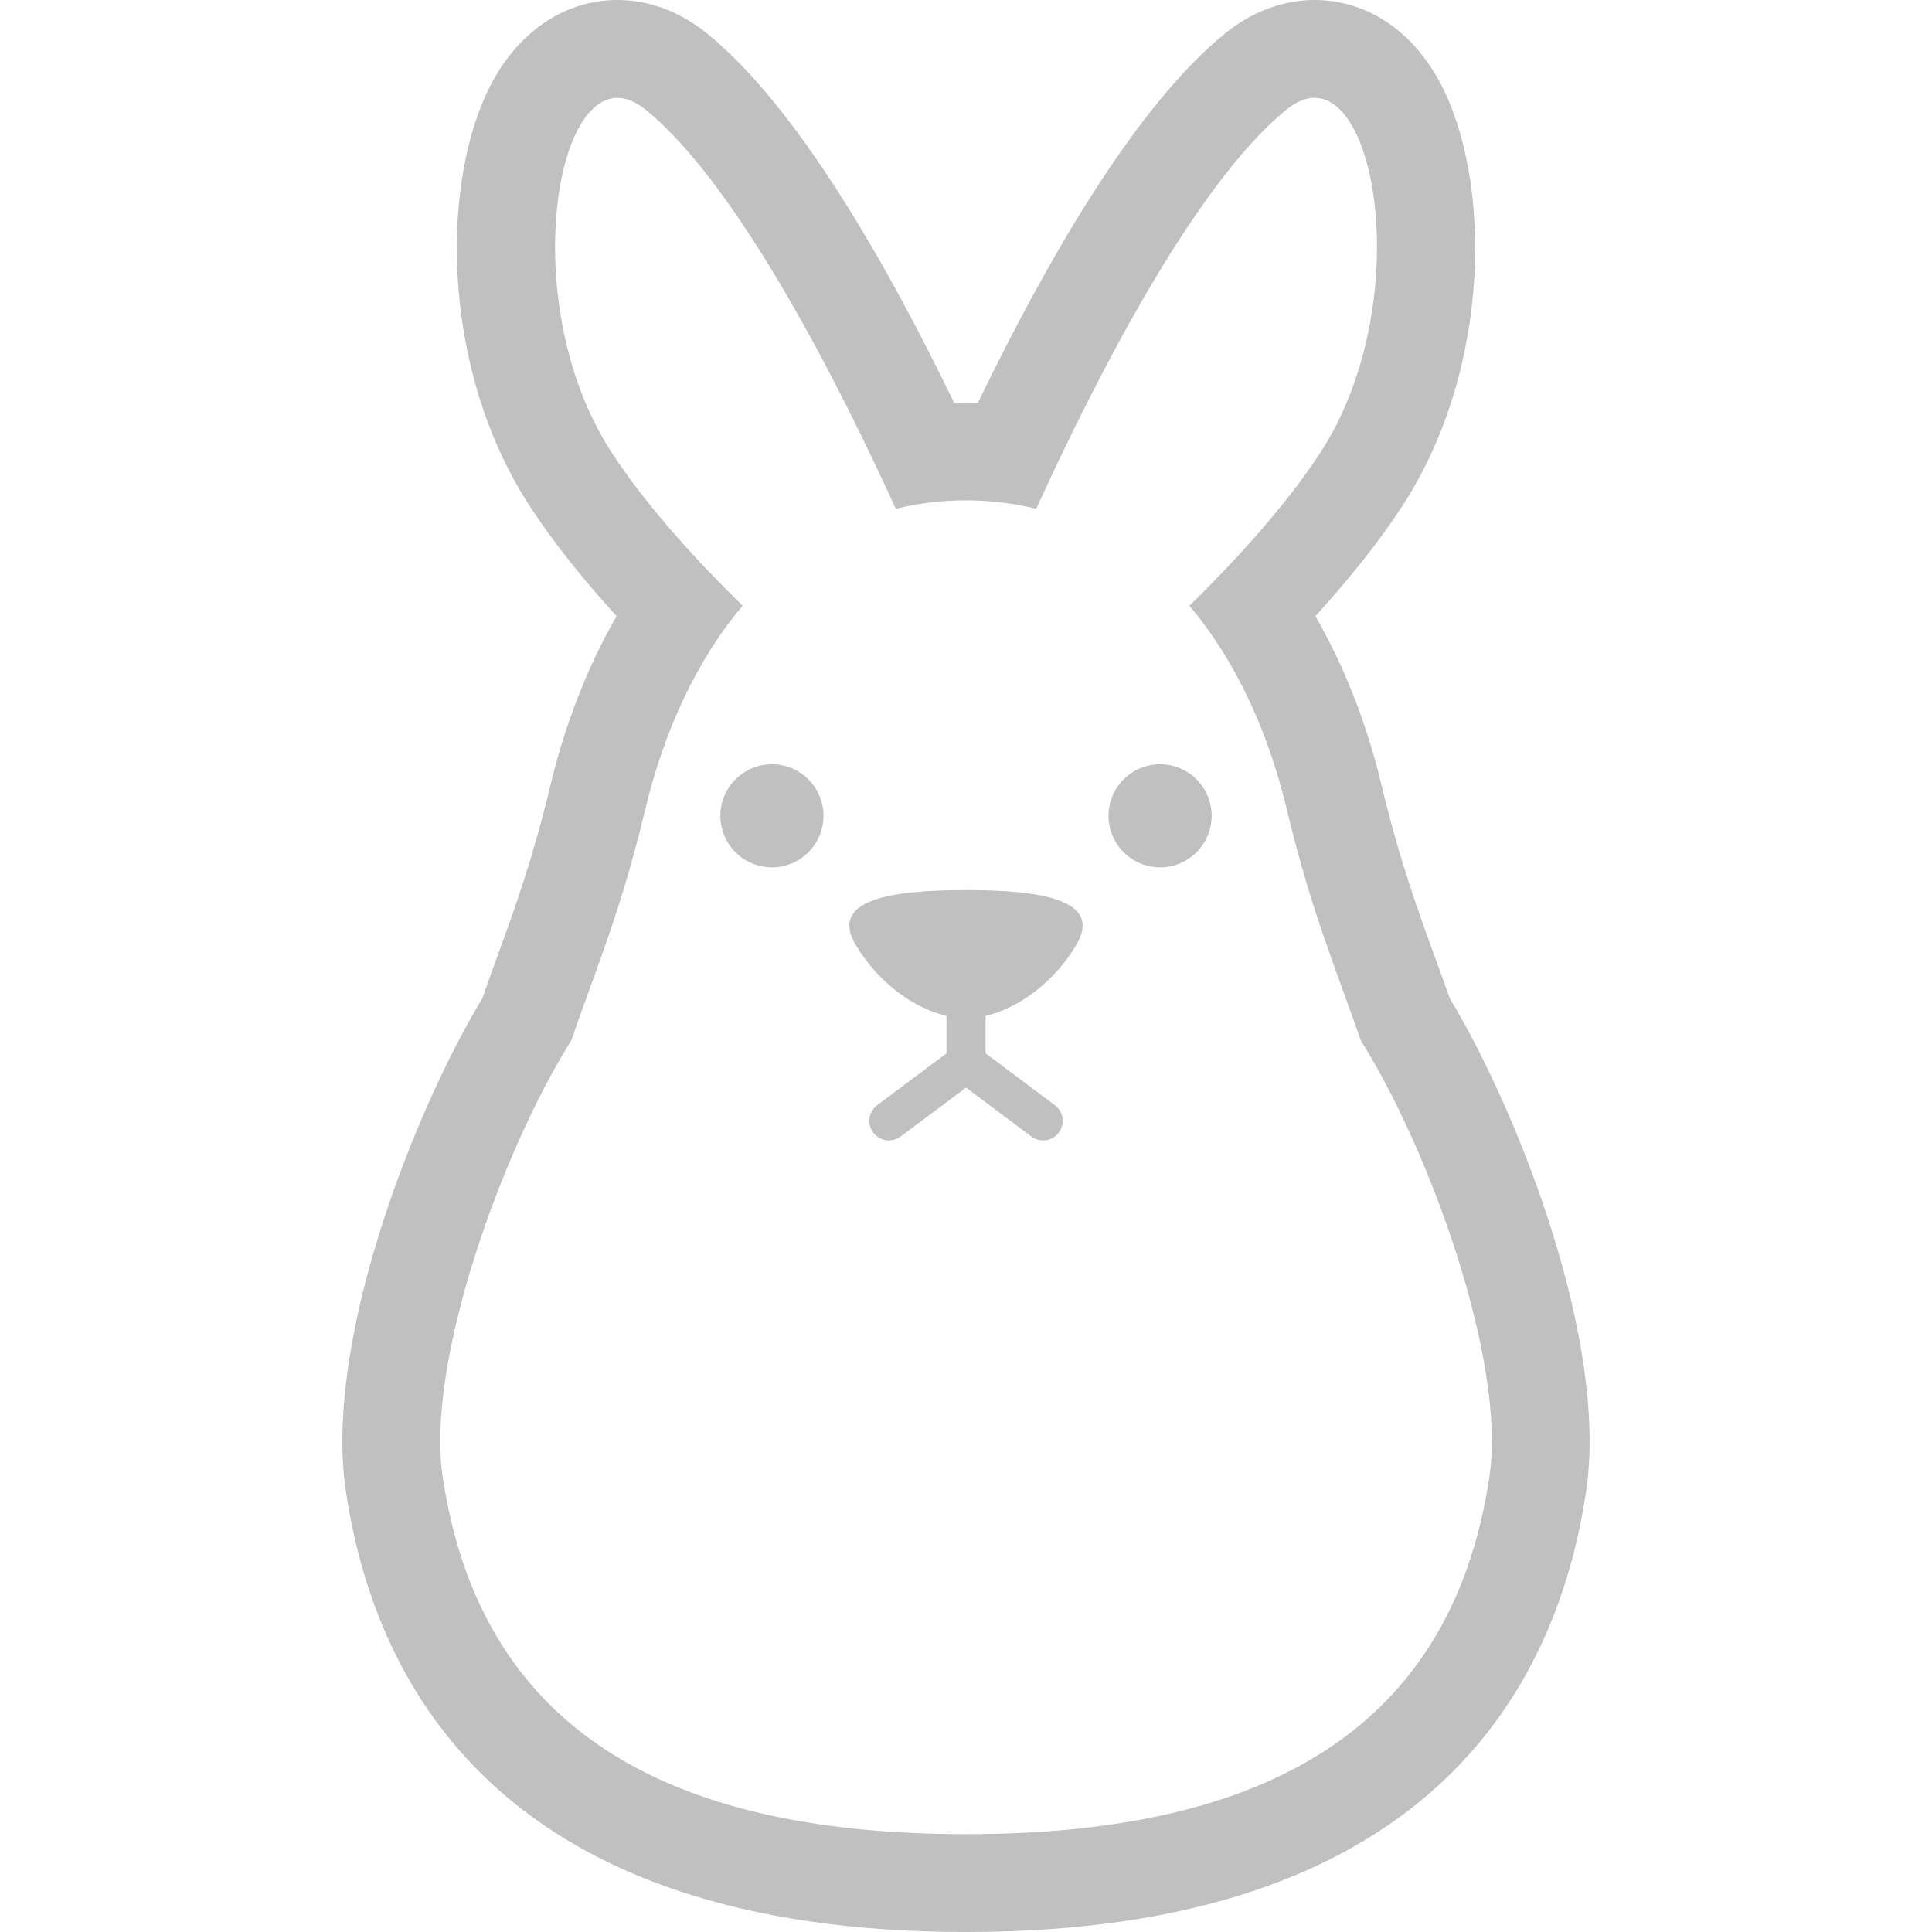
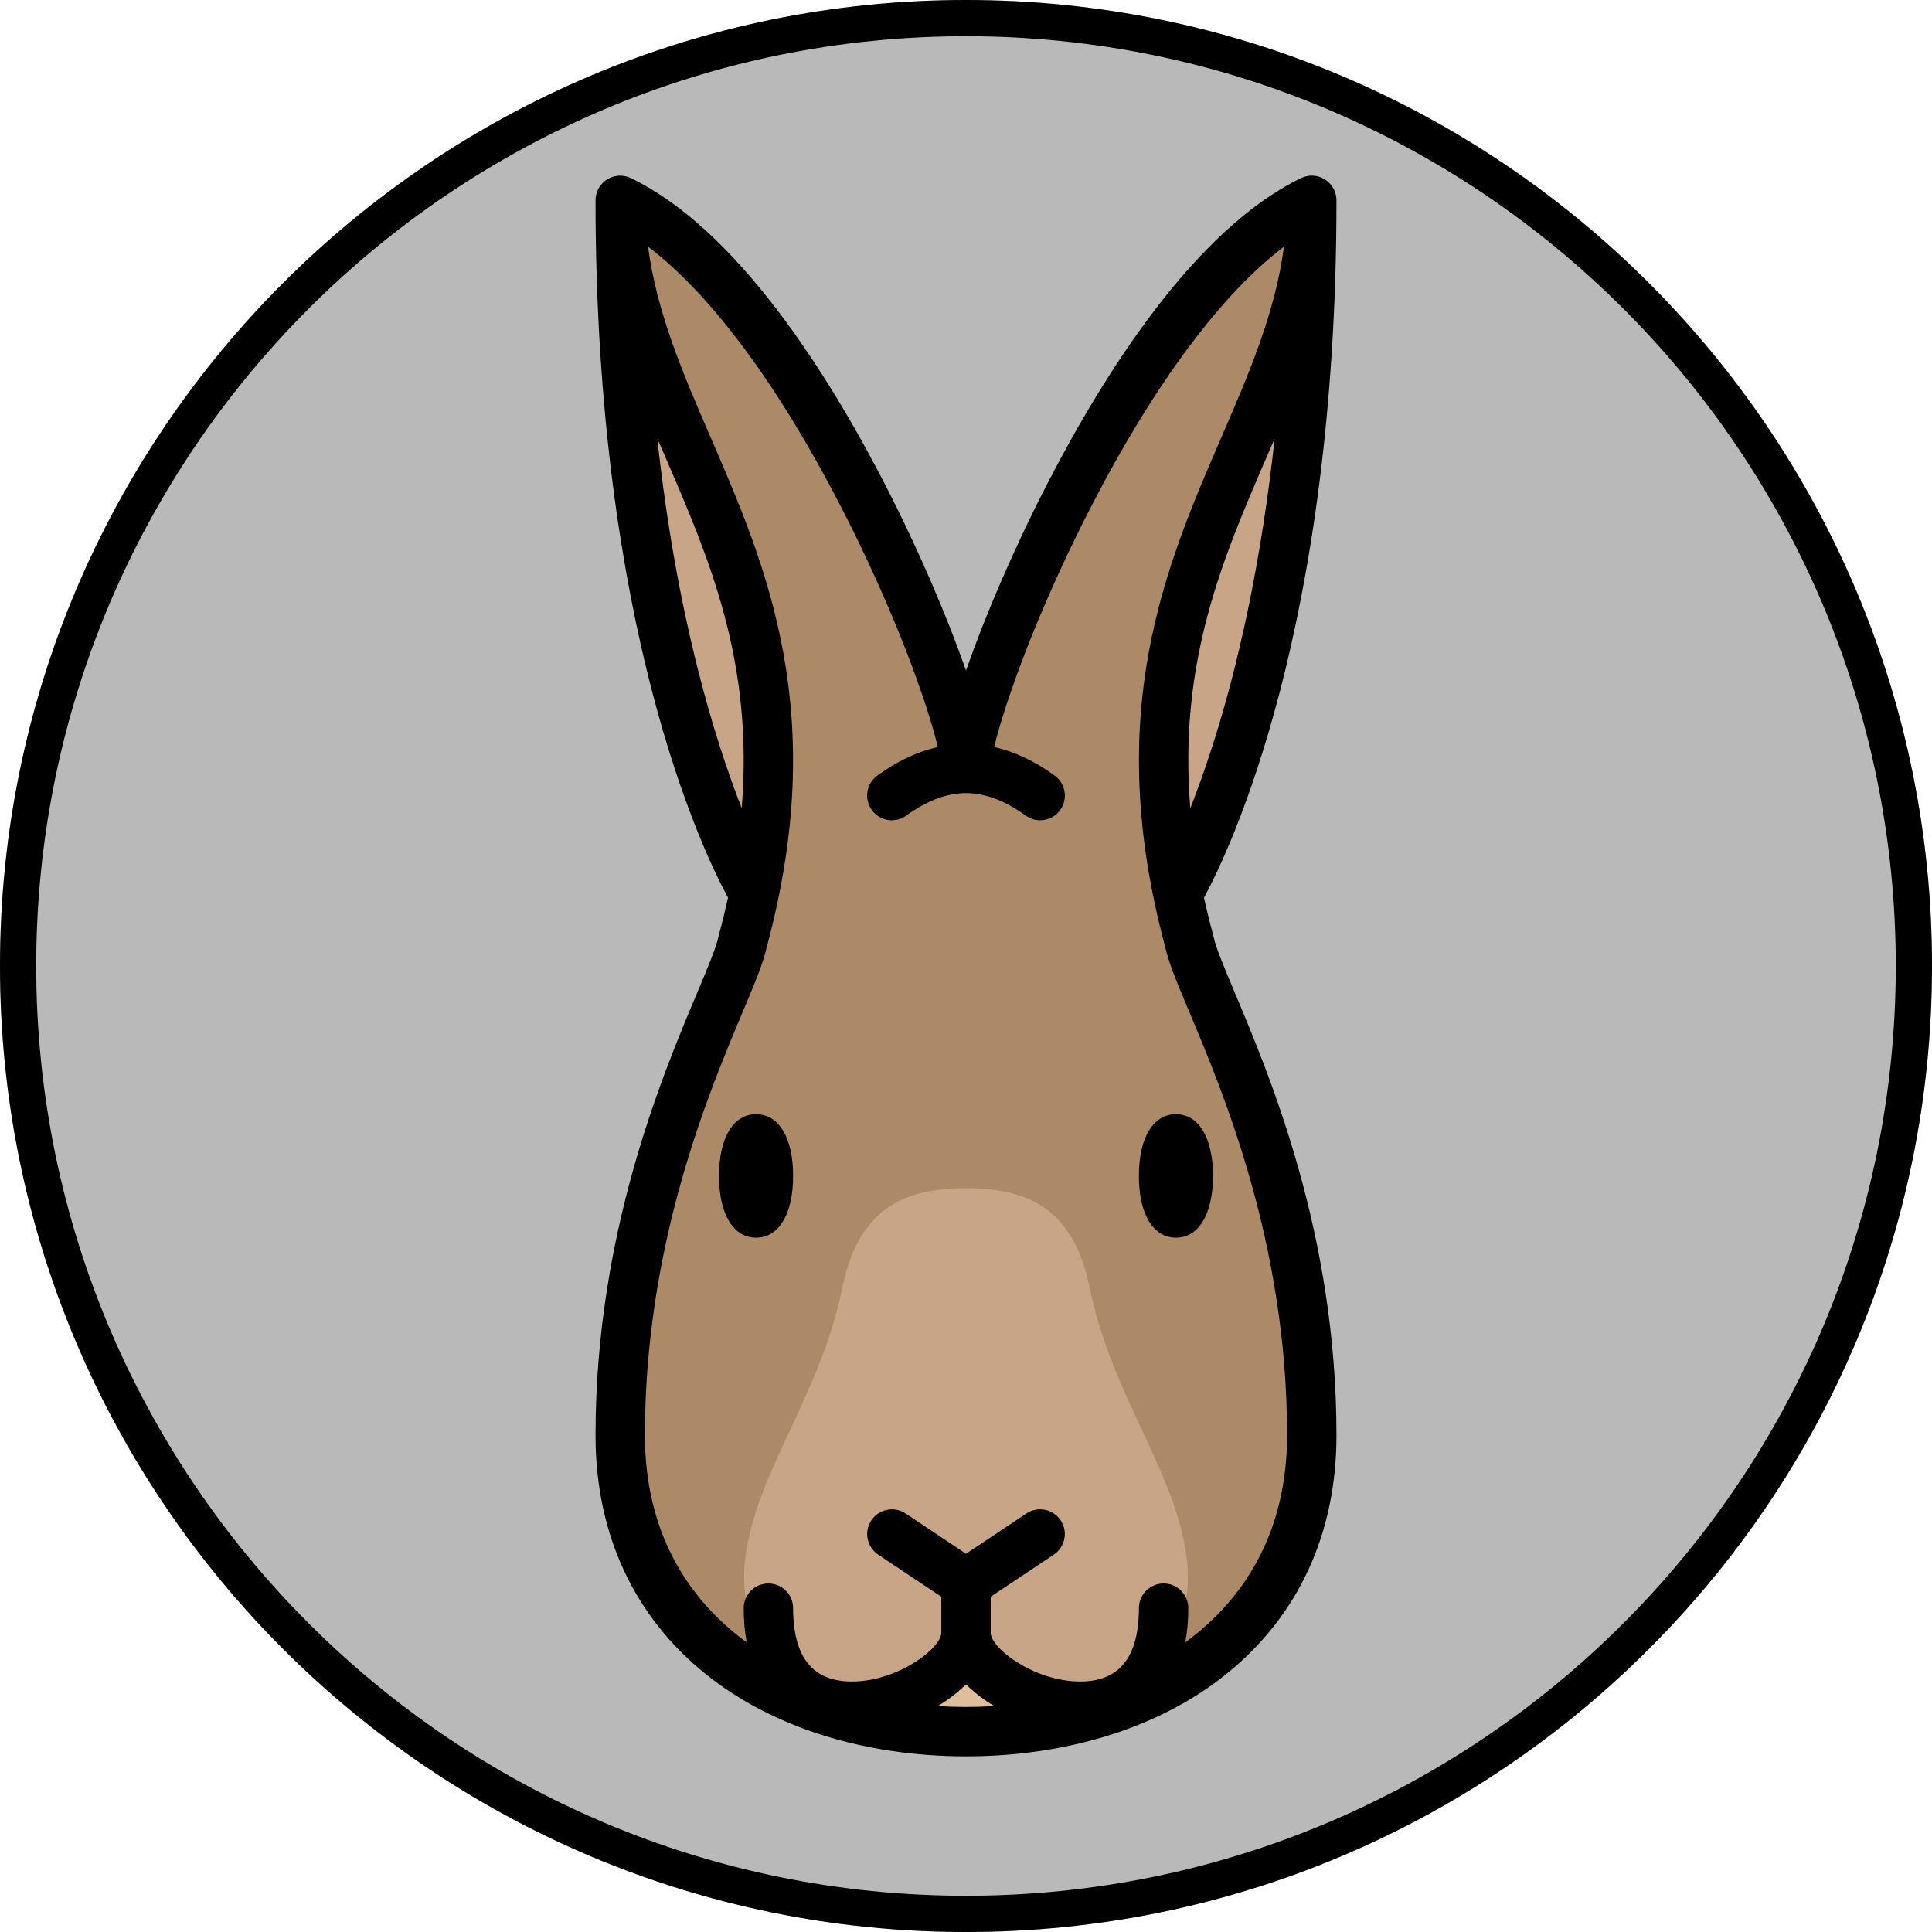
- <svg xmlns="http://www.w3.org/2000/svg" height="800px" width="800px" version="1.1" id="_x32_" viewBox="0 0 512 512" xml:space="preserve" fill="#000000">
-   <g id="SVGRepo_bgCarrier" stroke-width="0" />
-   <g id="SVGRepo_tracerCarrier" stroke-linecap="round" stroke-linejoin="round" />
-   <g id="SVGRepo_iconCarrier">
-     <style type="text/css"> .st0{fill:#C0C0C0;} </style>
+ <svg xmlns="http://www.w3.org/2000/svg" style="isolation:isolate" viewBox="0 0 800 800" width="800pt" height="800pt">
+   <defs>
+     <clipPath id="_clipPath_oNblY5cLmpVcJgkbpkk3Rs8EfkfnNdA2">
+       <rect width="800" height="800" />
+     </clipPath>
+   </defs>
+   <g clip-path="url(#_clipPath_oNblY5cLmpVcJgkbpkk3Rs8EfkfnNdA2)">
+     <circle vector-effect="non-scaling-stroke" cx="400" cy="400" r="400" fill="rgb(185,185,185)" />
+     <path d=" M 0 400 C 0 179.234 179.234 0 400 0 C 620.766 0 800 179.234 800 400 C 800 620.766 620.766 800 400 800 C 179.234 800 0 620.766 0 400 Z  M 15 400 C 14.99 373.95 17.61 347.96 22.83 322.43 C 27.9 297.68 35.42 273.49 45.27 250.21 C 64.65 204.48 92.68 162.92 127.82 127.82 C 162.92 92.68 204.48 64.65 250.21 45.27 C 273.49 35.42 297.68 27.9 322.44 22.83 C 347.96 17.61 373.95 14.99 400 15 C 426.05 14.99 452.04 17.61 477.56 22.83 C 502.32 27.9 526.51 35.42 549.79 45.27 C 595.52 64.65 637.08 92.68 672.18 127.82 C 707.32 162.92 735.35 204.48 754.73 250.21 C 764.58 273.49 772.1 297.68 777.17 322.44 C 782.39 347.96 785.01 373.95 785 400 C 785.01 426.05 782.39 452.04 777.17 477.56 C 772.1 502.32 764.58 526.51 754.73 549.79 C 735.35 595.52 707.32 637.08 672.18 672.18 C 637.08 707.32 595.52 735.35 549.79 754.73 C 526.51 764.58 502.32 772.1 477.56 777.17 C 452.04 782.39 426.05 785.01 400 785 C 373.95 785.01 347.96 782.39 322.44 777.17 C 297.68 772.1 273.49 764.58 250.21 754.73 C 204.48 735.35 162.92 707.32 127.82 672.18 C 92.68 637.08 64.65 595.52 45.27 549.79 C 35.42 526.51 27.9 502.32 22.83 477.56 C 17.61 452.04 14.99 426.05 15 400 Z " fill-rule="evenodd" fill="rgb(0,0,0)" />
    <g>
-       <path class="st0" d="M384.186,264.542c-1.351-3.84-2.701-7.579-4.086-11.369c-4.541-12.467-9.233-25.355-13.876-44.718 c-3.95-16.56-9.942-31.845-17.623-45.173c9.403-10.322,17.134-20.13,23.094-29.289c23.818-36.666,23.616-86.877,9.774-112.394 C374.024,7.875,361.954,0,348.364,0c-5.806,0-14.619,1.527-23.633,8.803c-23.92,19.321-47.722,61.034-65.566,97.918 c-1.047-0.034-2.11-0.05-3.156-0.05c-1.064,0-2.111,0.016-3.174,0.05c-17.826-36.884-41.646-78.598-65.549-97.918 C178.272,1.527,169.46,0,163.636,0c-13.572,0-25.642,7.875-33.104,21.599c-13.843,25.508-14.045,75.728,9.774,112.385 c5.958,9.167,13.69,18.975,23.092,29.297c-7.68,13.328-13.656,28.613-17.623,45.182c-4.642,19.354-9.335,32.243-13.876,44.71 c-1.367,3.79-2.735,7.529-4.068,11.369c-18.569,30.808-42,91.334-36.193,130.498C99.556,448.392,134.5,512,256.009,512 s156.436-63.608,164.353-116.96C426.169,355.876,402.738,295.35,384.186,264.542z M394.72,391.233 c-10.483,70.706-64.586,94.838-138.711,94.838s-128.228-24.131-138.711-94.838c-4.474-30.175,15.666-86.211,34.116-115.542 c6.162-18.08,12.863-33.17,19.582-61.193c4.878-20.384,13.436-39.367,25.811-53.96c-11.698-11.462-25.322-26.174-34.758-40.683 c-23.768-36.573-16.138-93.926,1.587-93.926c2.296,0,4.761,0.953,7.36,3.047c25.051,20.249,52.297,74.893,66.392,105.852 c5.841-1.41,12.019-2.228,18.62-2.228c6.6,0,12.779,0.818,18.62,2.228c14.079-30.96,41.324-85.604,66.392-105.852 c2.584-2.094,5.048-3.047,7.343-3.047c17.742,0,25.355,57.353,1.604,93.926c-9.437,14.509-23.06,29.221-34.776,40.683 c12.391,14.594,20.95,33.576,25.828,53.96c6.719,28.022,13.421,43.113,19.583,61.193 C379.054,305.022,399.193,361.058,394.72,391.233z" />
-       <path class="st0" d="M204.572,202.538c-7.546,0-13.674,6.119-13.674,13.665c0,7.521,6.128,13.657,13.674,13.657 c7.546,0,13.657-6.136,13.657-13.657C218.229,208.657,212.118,202.538,204.572,202.538z" />
-       <path class="st0" d="M307.445,202.538c-7.563,0-13.674,6.119-13.674,13.665c0,7.521,6.111,13.657,13.674,13.657 c7.529,0,13.656-6.136,13.656-13.657C321.101,208.657,314.974,202.538,307.445,202.538z" />
-       <path class="st0" d="M256.009,235.886c-19.464,0-36.497,2.405-29.204,14.585c6.06,10.078,15.428,16.746,24.022,18.763v9.917 l-18.366,13.733c-2.296,1.713-2.752,4.963-1.047,7.258c1.722,2.296,4.963,2.76,7.258,1.046l17.337-12.964l17.32,12.964 c2.279,1.714,5.537,1.25,7.258-1.046c1.706-2.296,1.25-5.546-1.046-7.258l-18.349-13.733v-9.926 c8.576-2.009,17.961-8.677,24.004-18.754C292.488,238.292,275.456,235.886,256.009,235.886z" />
+       <path d=" M 500.085 344.184 C 516.419 304.673 543.179 219.166 543.179 82.96 C 467.329 119.608 400 291.337 400 318.183 C 400 291.337 332.671 119.608 256.821 82.96 C 256.821 219.166 283.581 304.673 299.915 344.184 L 307.479 390.04 C 303.162 411.505 256.821 486.93 256.821 594.315 C 256.821 673.39 320.924 717.04 400 717.04 C 479.076 717.04 543.179 673.39 543.179 594.315 C 543.179 486.93 496.838 411.505 492.521 390.039 L 500.085 344.184 Z " fill="rgb(172,138,103)" />
+       <path d=" M 430.681 717.01 L 369.319 717.01 C 352.444 717.01 338.638 703.204 338.638 686.329 L 338.638 686.329 C 338.638 669.454 352.444 655.648 369.319 655.648 L 430.681 655.648 C 447.556 655.648 461.363 669.454 461.363 686.329 L 461.363 686.329 C 461.363 703.204 447.556 717.01 430.681 717.01 Z " fill="rgb(225,190,155)" />
+       <path d=" M 451.135 532.923 C 444.318 499.685 424.715 492.014 400 492.014 C 375.285 492.014 355.682 499.685 348.865 532.923 C 339.352 579.3 312.388 609.933 308.441 646.686 C 305.415 674.862 322.958 701.787 350.957 706.148 C 367.13 708.667 382.018 703.516 392.846 693.864 C 397.003 690.158 402.994 690.158 407.151 693.864 C 417.979 703.517 432.867 708.667 449.04 706.148 C 477.041 701.787 494.584 674.862 491.558 646.686 C 487.612 609.933 460.648 579.3 451.135 532.923 Z " fill="rgb(200,165,135)" />
+       <path d=" M 439.171 629.52 C 436.035 624.822 429.693 623.532 424.989 626.683 L 399.98 643.357 L 374.97 626.683 C 370.247 623.532 363.915 624.821 360.788 629.52 C 357.652 634.219 358.92 640.572 363.625 643.702 L 394.306 664.157 C 396.024 665.301 398.002 665.875 399.98 665.875 C 401.957 665.875 403.935 665.301 405.653 664.157 L 436.334 643.702 C 441.039 640.572 442.307 634.219 439.171 629.52 Z " fill="rgb(172,138,103)" />
+       <g>
+         <path d=" M 259.378 128.982 C 259.378 128.982 253.625 258.099 311.791 362.927 C 311.791 362.927 346.308 290.698 259.378 128.982 Z " fill="rgb(200,165,135)" />
+         <path d=" M 540.465 128.982 C 540.465 128.982 546.218 258.099 488.051 362.927 C 488.051 362.927 453.535 290.698 540.465 128.982 Z " fill="rgb(200,165,135)" />
+       </g>
+       <path d=" M 502.546 388.023 C 502.523 387.91 502.488 387.803 502.461 387.692 C 502.436 387.582 502.419 387.472 502.39 387.362 C 500.94 382.02 499.673 376.811 498.549 371.709 C 508.913 352.65 553.406 260.469 553.406 82.96 C 553.406 82.894 553.397 82.829 553.396 82.762 C 553.392 82.55 553.381 82.338 553.364 82.126 C 553.354 81.99 553.34 81.853 553.323 81.718 C 553.3 81.53 553.271 81.343 553.238 81.155 C 553.209 80.996 553.177 80.836 553.142 80.677 C 553.106 80.523 553.065 80.37 553.023 80.216 C 552.97 80.029 552.914 79.844 552.851 79.661 C 552.808 79.536 552.762 79.41 552.715 79.286 C 552.637 79.084 552.554 78.886 552.463 78.691 C 552.436 78.632 552.416 78.57 552.387 78.512 C 552.361 78.455 552.326 78.404 552.299 78.349 C 552.205 78.163 552.105 77.981 552 77.802 C 551.927 77.678 551.853 77.554 551.776 77.433 C 551.68 77.284 551.581 77.141 551.478 76.999 C 551.377 76.859 551.276 76.721 551.17 76.586 C 551.08 76.473 550.984 76.364 550.889 76.254 C 550.763 76.108 550.636 75.965 550.502 75.828 C 550.408 75.734 550.313 75.642 550.217 75.551 C 550.073 75.417 549.93 75.282 549.782 75.156 C 549.676 75.066 549.565 74.981 549.455 74.895 C 549.31 74.783 549.166 74.671 549.016 74.567 C 548.883 74.474 548.747 74.389 548.608 74.302 C 548.474 74.219 548.341 74.133 548.203 74.056 C 548.042 73.964 547.875 73.883 547.708 73.8 C 547.586 73.739 547.464 73.677 547.339 73.622 C 547.158 73.541 546.972 73.47 546.787 73.398 C 546.665 73.353 546.544 73.306 546.421 73.265 C 546.238 73.204 546.052 73.151 545.865 73.1 C 545.726 73.062 545.586 73.025 545.446 72.993 C 545.28 72.956 545.11 72.924 544.94 72.894 C 544.767 72.865 544.593 72.837 544.419 72.815 C 544.277 72.797 544.133 72.786 543.99 72.774 C 543.783 72.756 543.575 72.747 543.367 72.742 C 543.302 72.742 543.242 72.733 543.179 72.733 C 543.114 72.733 543.051 72.742 542.986 72.744 C 542.771 72.747 542.557 72.759 542.341 72.776 C 542.208 72.787 542.075 72.8 541.943 72.815 C 541.751 72.839 541.559 72.869 541.368 72.903 C 541.21 72.931 541.056 72.962 540.901 72.997 C 540.743 73.032 540.585 73.075 540.427 73.118 C 540.243 73.169 540.061 73.224 539.882 73.286 C 539.753 73.329 539.627 73.376 539.499 73.425 C 539.298 73.503 539.101 73.586 538.908 73.676 C 538.848 73.702 538.788 73.723 538.728 73.751 C 538.611 73.807 538.496 73.872 538.38 73.929 C 538.347 73.948 538.311 73.963 538.277 73.982 C 494.84 95.25 457.644 153.954 434.06 199.548 C 419.635 227.435 407.798 255.385 399.997 277.648 C 392.198 255.385 380.361 227.435 365.935 199.548 C 342.35 153.954 305.155 95.25 261.718 73.982 C 261.685 73.963 261.649 73.948 261.615 73.929 C 261.498 73.872 261.383 73.807 261.268 73.751 C 261.21 73.723 261.149 73.702 261.089 73.676 C 260.894 73.586 260.694 73.502 260.492 73.424 C 260.368 73.375 260.244 73.33 260.12 73.288 C 259.935 73.224 259.75 73.168 259.56 73.116 C 259.408 73.073 259.256 73.034 259.104 72.999 C 258.944 72.962 258.784 72.93 258.622 72.902 C 258.435 72.869 258.249 72.839 258.062 72.816 C 257.927 72.8 257.789 72.787 257.652 72.776 C 257.44 72.758 257.229 72.747 257.016 72.744 C 256.953 72.742 256.887 72.733 256.821 72.733 C 256.757 72.733 256.696 72.742 256.632 72.742 C 256.425 72.746 256.22 72.756 256.015 72.773 C 255.87 72.784 255.724 72.797 255.581 72.815 C 255.407 72.837 255.234 72.864 255.063 72.894 C 254.893 72.924 254.724 72.954 254.557 72.993 C 254.415 73.025 254.274 73.064 254.134 73.102 C 253.948 73.153 253.764 73.205 253.583 73.264 C 253.456 73.306 253.333 73.353 253.209 73.401 C 253.025 73.47 252.844 73.54 252.665 73.619 C 252.537 73.676 252.412 73.739 252.286 73.802 C 252.124 73.883 251.96 73.964 251.802 74.054 C 251.661 74.134 251.523 74.22 251.385 74.307 C 251.251 74.391 251.118 74.474 250.988 74.565 C 250.834 74.671 250.687 74.785 250.539 74.9 C 250.433 74.983 250.324 75.066 250.221 75.153 C 250.068 75.282 249.923 75.418 249.778 75.555 C 249.685 75.643 249.59 75.732 249.501 75.824 C 249.365 75.963 249.236 76.108 249.108 76.255 C 249.015 76.364 248.92 76.471 248.831 76.584 C 248.724 76.718 248.621 76.859 248.52 76.999 C 248.418 77.141 248.32 77.284 248.225 77.43 C 248.147 77.552 248.073 77.676 248 77.802 C 247.895 77.981 247.795 78.163 247.701 78.348 C 247.674 78.403 247.639 78.454 247.613 78.51 C 247.584 78.569 247.564 78.629 247.537 78.689 C 247.448 78.885 247.363 79.083 247.285 79.285 C 247.237 79.41 247.192 79.534 247.149 79.66 C 247.086 79.842 247.03 80.028 246.977 80.214 C 246.935 80.369 246.895 80.523 246.858 80.676 C 246.823 80.834 246.791 80.994 246.762 81.154 C 246.729 81.342 246.7 81.529 246.677 81.717 C 246.66 81.852 246.647 81.989 246.637 82.124 C 246.619 82.337 246.609 82.549 246.605 82.761 C 246.603 82.829 246.594 82.894 246.594 82.96 C 246.594 260.469 291.087 352.65 301.451 371.709 C 300.328 376.811 299.06 382.02 297.61 387.362 C 297.581 387.472 297.564 387.582 297.539 387.693 C 297.512 387.803 297.477 387.91 297.454 388.023 C 296.602 392.259 292.922 401.002 288.662 411.127 C 273.959 446.06 246.594 511.087 246.594 594.315 C 246.594 635.046 262.418 669.277 292.355 693.308 C 319.639 715.205 357.868 727.267 400 727.267 C 442.132 727.267 480.361 715.205 507.645 693.308 C 537.582 669.277 553.406 635.046 553.406 594.315 C 553.406 511.087 526.041 446.06 511.338 411.127 C 507.078 401.002 503.398 392.259 502.546 388.023 Z  M 505.963 296.052 C 501.445 311.586 496.908 324.445 492.88 334.677 C 487.851 273.996 506.415 231.038 524.516 189.221 C 525.615 186.681 526.71 184.15 527.795 181.626 C 522.423 231.141 513.725 269.366 505.963 296.052 Z  M 272.176 181.557 C 273.27 184.105 274.376 186.658 275.485 189.222 C 293.581 231.028 312.14 273.974 307.127 334.628 C 295.697 305.502 280.125 254.912 272.176 181.557 Z  M 400 697.461 C 403.337 700.798 407.324 703.826 411.719 706.443 C 407.82 706.687 403.909 706.814 400 706.814 C 396.091 706.814 392.18 706.687 388.281 706.443 C 392.676 703.825 396.663 700.798 400 697.461 Z  M 490.809 680.052 C 491.626 675.68 492.044 670.967 492.044 665.904 C 492.044 660.256 487.465 655.677 481.817 655.677 C 476.169 655.677 471.59 660.256 471.59 665.904 C 471.59 677.108 469.072 685.311 464.108 690.288 C 460.143 694.264 454.487 696.279 447.295 696.279 C 428.149 696.279 410.227 682.425 410.227 676.131 L 410.227 661.15 L 436.355 643.732 C 441.054 640.599 442.325 634.25 439.191 629.549 C 436.058 624.849 429.71 623.581 425.009 626.713 L 400 643.387 L 374.991 626.714 C 370.293 623.579 363.942 624.85 360.809 629.551 C 357.675 634.25 358.945 640.6 363.645 643.733 L 389.773 661.15 L 389.773 676.131 C 389.773 682.425 371.851 696.279 352.704 696.279 C 345.513 696.279 339.856 694.264 335.89 690.288 C 330.928 685.311 328.41 677.108 328.41 665.904 C 328.41 660.256 323.831 655.677 318.183 655.677 C 312.535 655.677 307.956 660.256 307.956 665.904 C 307.956 670.967 308.374 675.68 309.191 680.052 C 283.96 661.65 267.048 633.419 267.048 594.315 C 267.048 515.214 293.371 452.664 307.514 419.061 C 312.475 407.273 316.083 398.69 317.415 392.474 C 343.7 295.331 317.434 234.643 294.257 181.097 C 282.86 154.766 271.98 129.624 268.335 102.139 C 294.136 121.687 321.788 158.714 347.772 208.945 C 370.303 252.502 384.05 291.263 388.328 309.328 C 379.899 311.22 371.515 315.164 363.273 321.162 C 358.707 324.487 357.701 330.883 361.025 335.449 C 364.35 340.016 370.745 341.023 375.312 337.698 C 383.779 331.536 392.086 328.41 400 328.41 C 407.914 328.41 416.221 331.536 424.689 337.7 C 426.506 339.024 428.613 339.66 430.7 339.66 C 433.859 339.66 436.975 338.2 438.977 335.452 C 442.3 330.885 441.294 324.488 436.728 321.165 C 428.488 315.166 420.104 311.223 411.673 309.331 C 415.952 291.266 429.698 252.505 452.23 208.948 C 478.213 158.716 505.866 121.688 531.666 102.141 C 528.021 129.627 517.141 154.769 505.744 181.1 C 482.567 234.646 456.303 295.333 482.586 392.477 C 483.918 398.692 487.526 407.275 492.487 419.063 C 506.629 452.664 532.952 515.214 532.952 594.315 C 532.952 633.419 516.04 661.65 490.809 680.052 Z " fill="rgb(0,0,0)" />
+       <path d=" M 313.07 461.363 C 303.607 461.363 297.729 471.16 297.729 486.93 C 297.729 502.7 303.607 512.498 313.07 512.498 C 322.532 512.498 328.41 502.7 328.41 486.93 C 328.41 471.16 322.532 461.363 313.07 461.363 Z " fill="rgb(0,0,0)" />
+       <path d=" M 471.59 486.93 C 471.59 502.7 477.468 512.498 486.93 512.498 C 496.393 512.498 502.271 502.7 502.271 486.93 C 502.271 471.16 496.393 461.363 486.93 461.363 C 477.468 461.363 471.59 471.16 471.59 486.93 Z " fill="rgb(0,0,0)" />
    </g>
  </g>
</svg>
